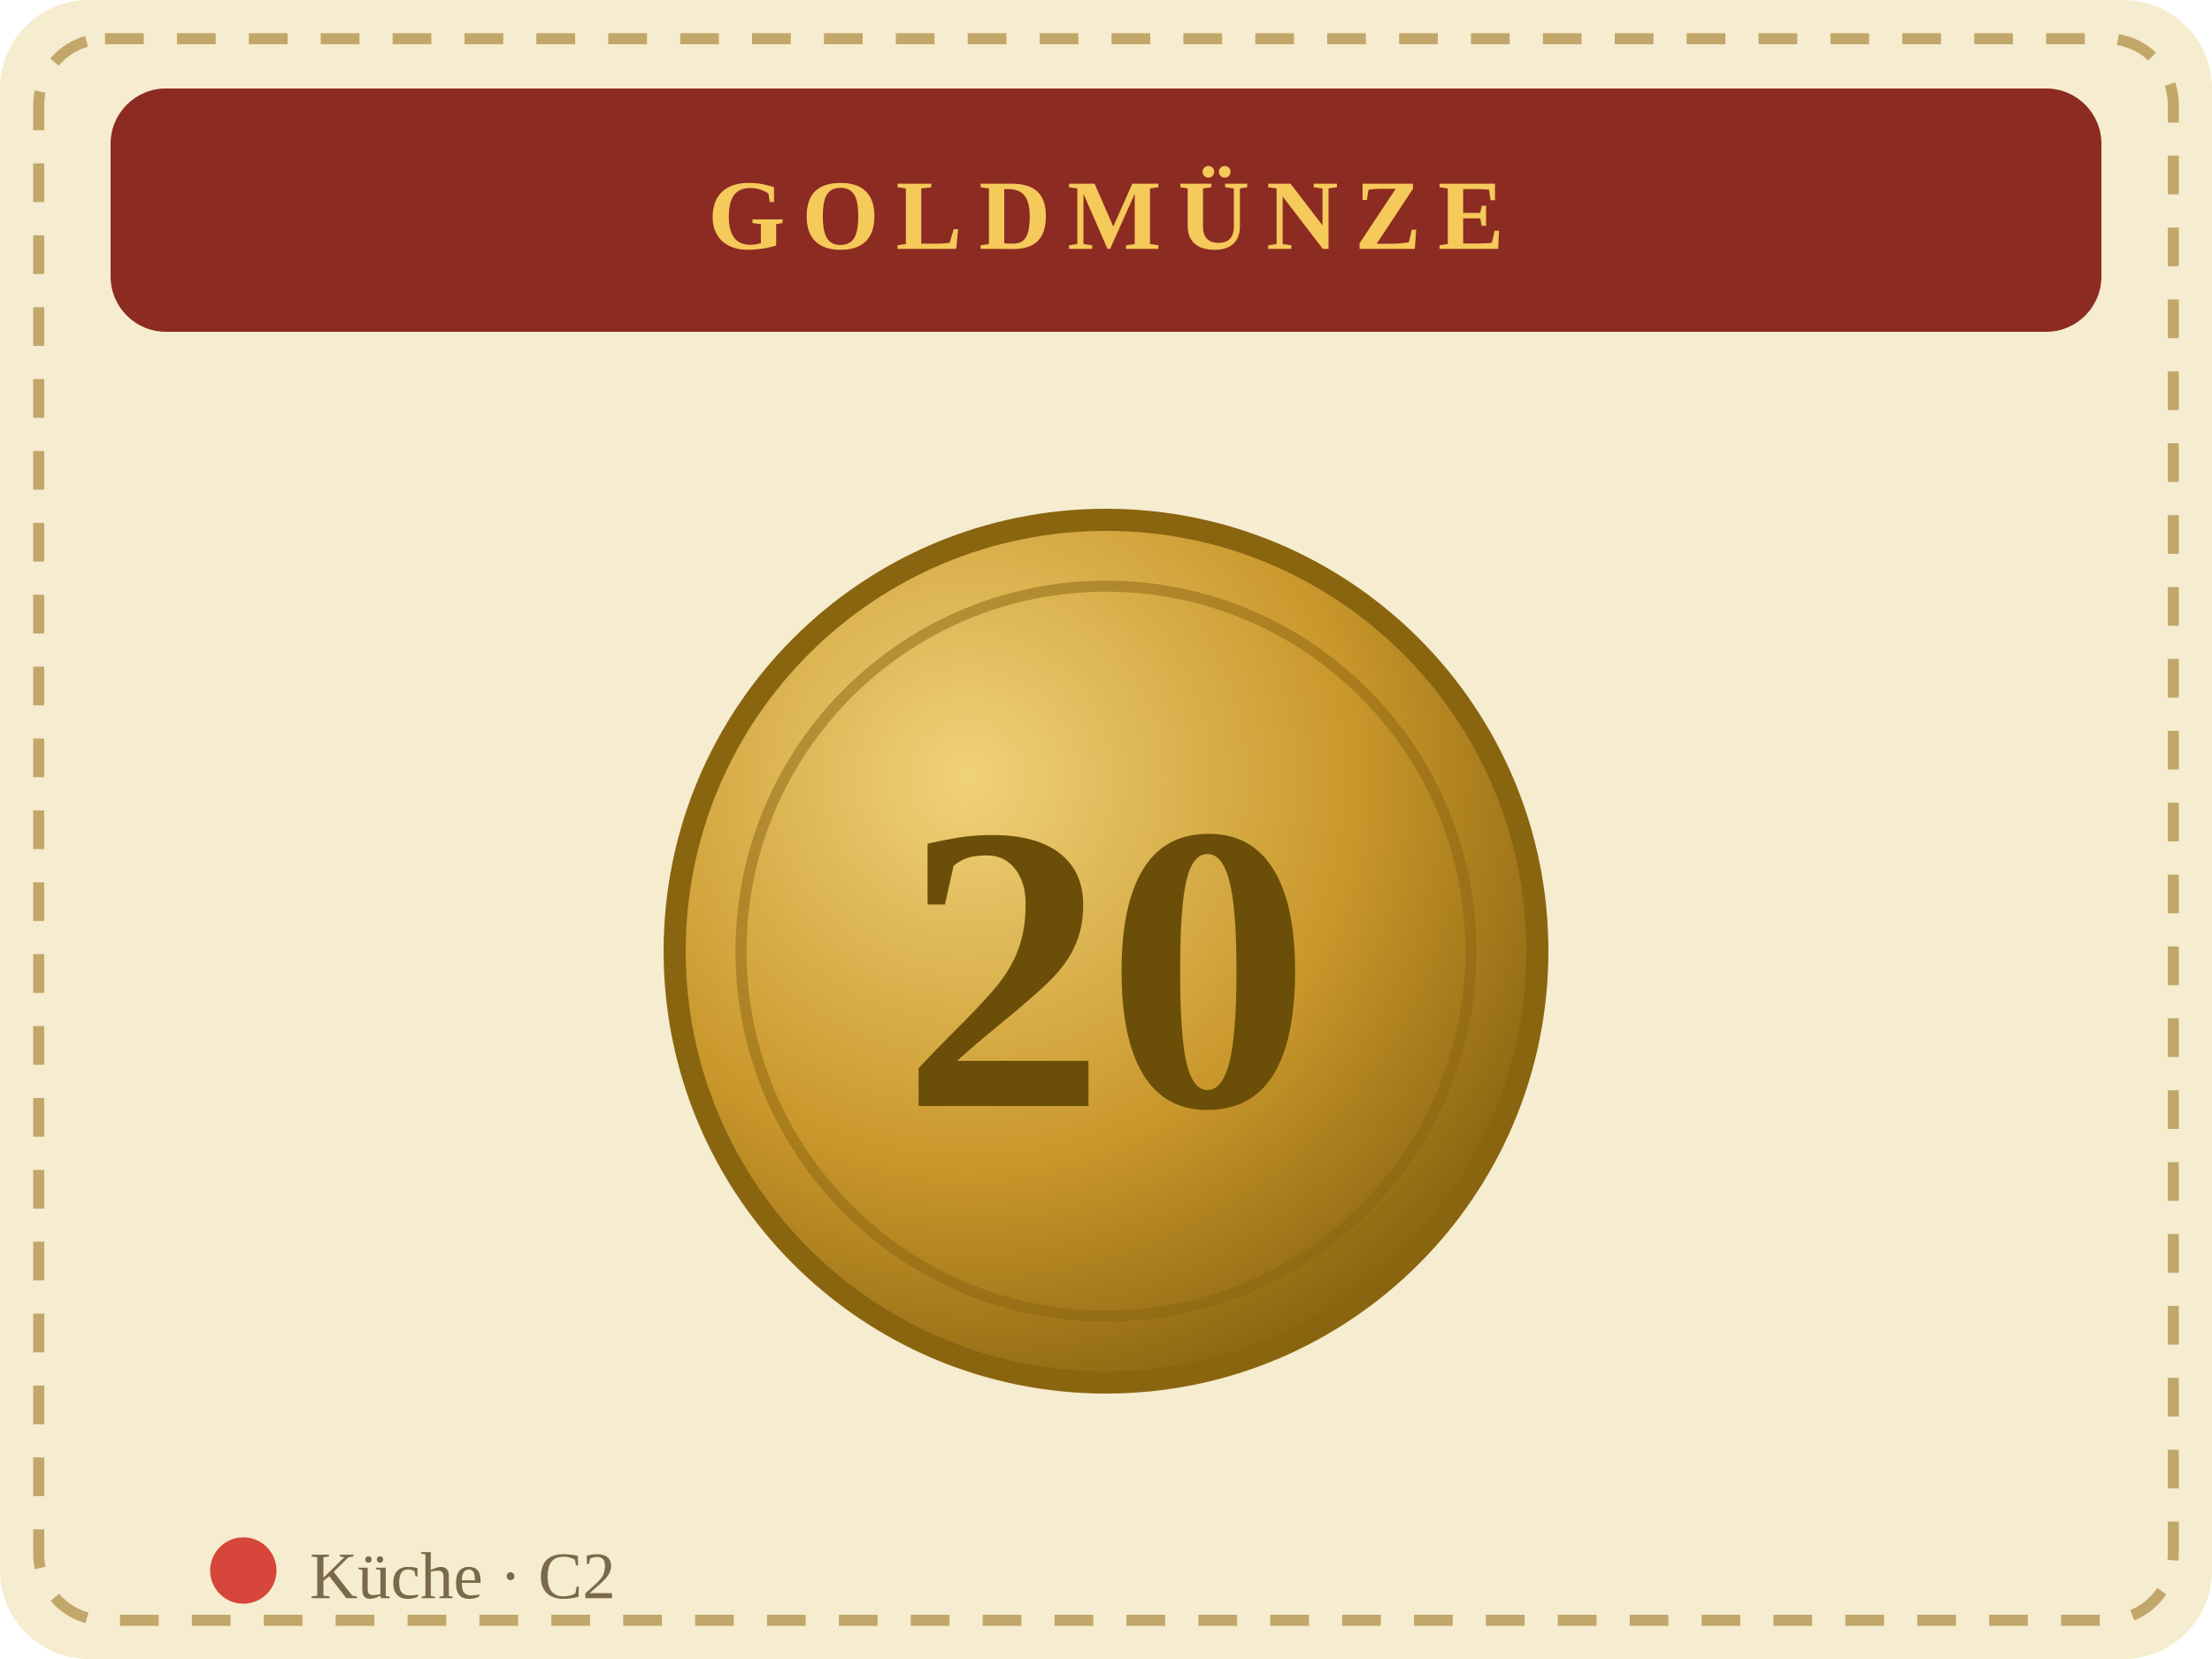
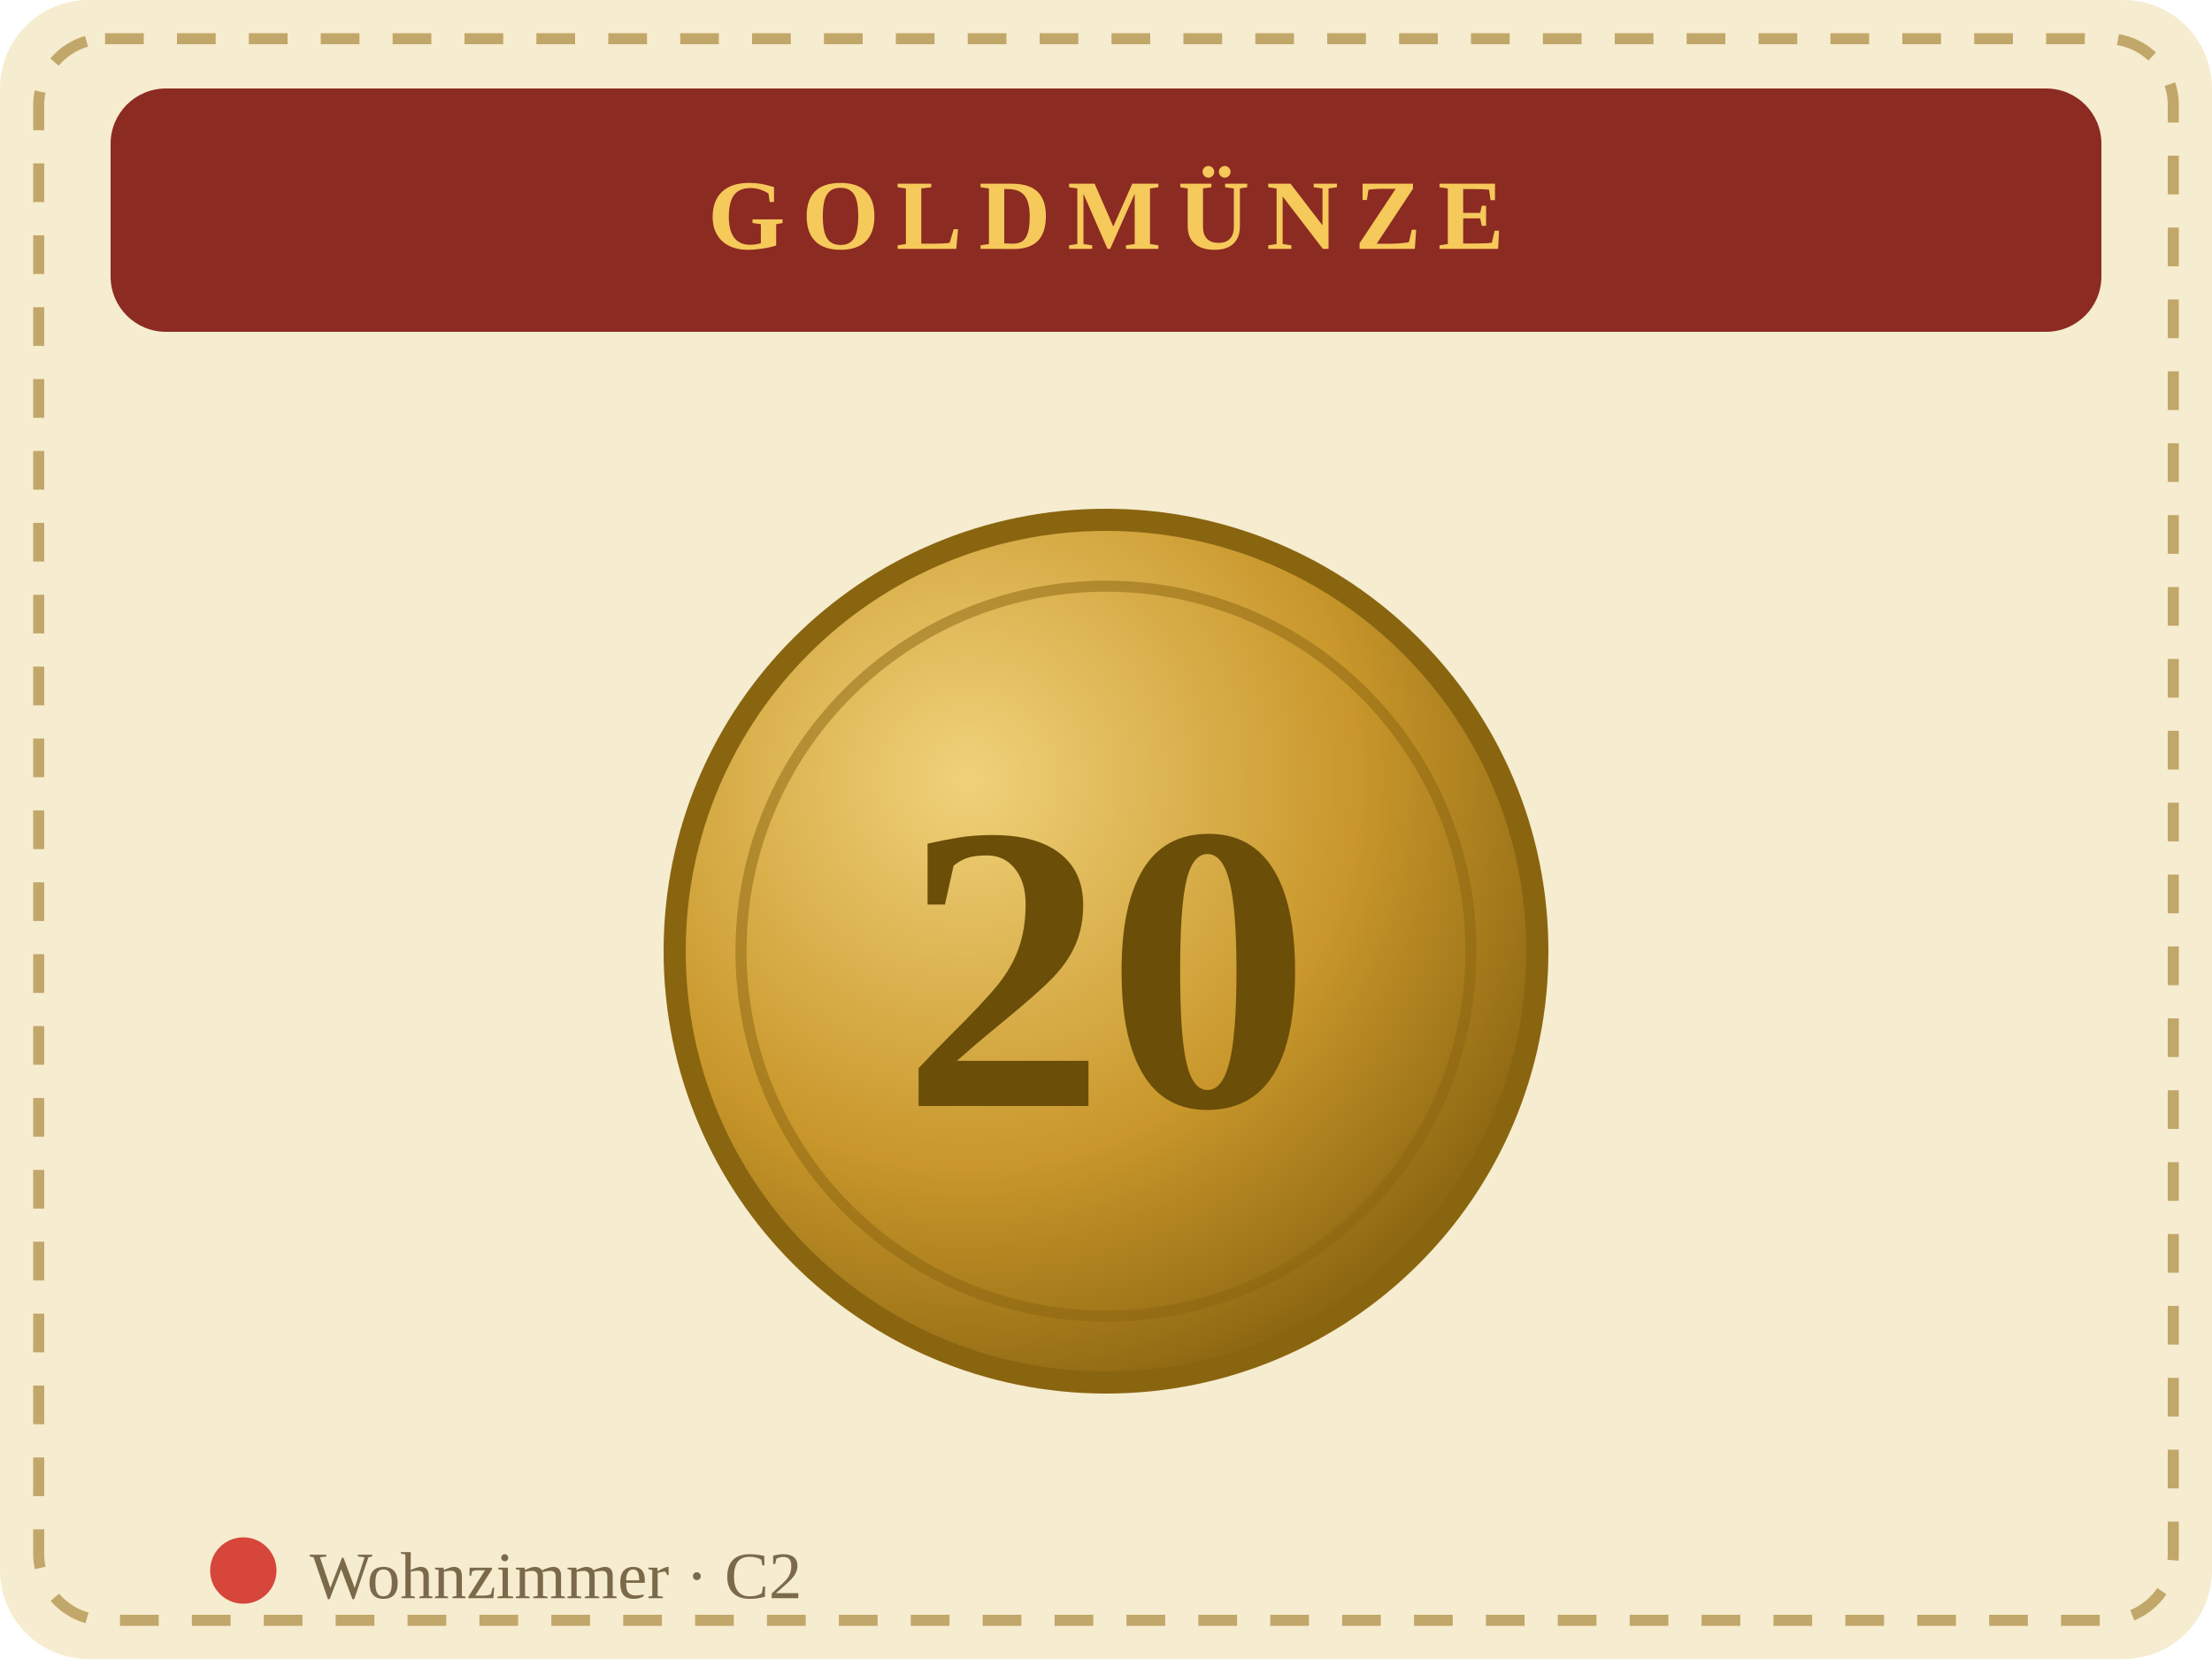
<svg xmlns="http://www.w3.org/2000/svg" viewBox="0 0 400 300" width="100mm" height="75mm" font-family="Georgia, 'Times New Roman', serif">
  <defs>
    <radialGradient id="c2-05-coin" cx="34%" cy="30%" r="75%">
      <stop offset="0" stop-color="#f0d27a" />
      <stop offset="0.6" stop-color="#c9972b" />
      <stop offset="1" stop-color="#8a6510" />
    </radialGradient>
  </defs>
  <rect x="0" y="0" width="400" height="300" rx="16" fill="#f6eccf" />
  <rect x="7" y="7" width="386" height="286" rx="12" fill="none" stroke="#c2a76a" stroke-width="2" stroke-dasharray="7 6" />
  <rect x="20" y="16" width="360" height="44" rx="10" fill="#8c2b22" />
  <text x="200" y="45" text-anchor="middle" fill="#f6c95b" font-size="18" font-weight="700" letter-spacing="3">GOLDMÜNZE</text>
  <circle cx="200" cy="172" r="78" fill="url(#c2-05-coin)" stroke="#8a6510" stroke-width="4" />
  <circle cx="200" cy="172" r="66" fill="none" stroke="#8a6510" stroke-width="2" stroke-opacity="0.5" />
  <text x="200" y="200" text-anchor="middle" fill="#6b4e08" font-size="74" font-weight="700">20</text>
  <circle cx="44" cy="284" r="6" fill="#d6463a" />
-   <text x="56" y="289" fill="#7a6a4a" font-size="12">Küche · C2</text>
+   <text x="56" y="289" fill="#7a6a4a" font-size="12">Wohnzimmer · C2</text>
</svg>
